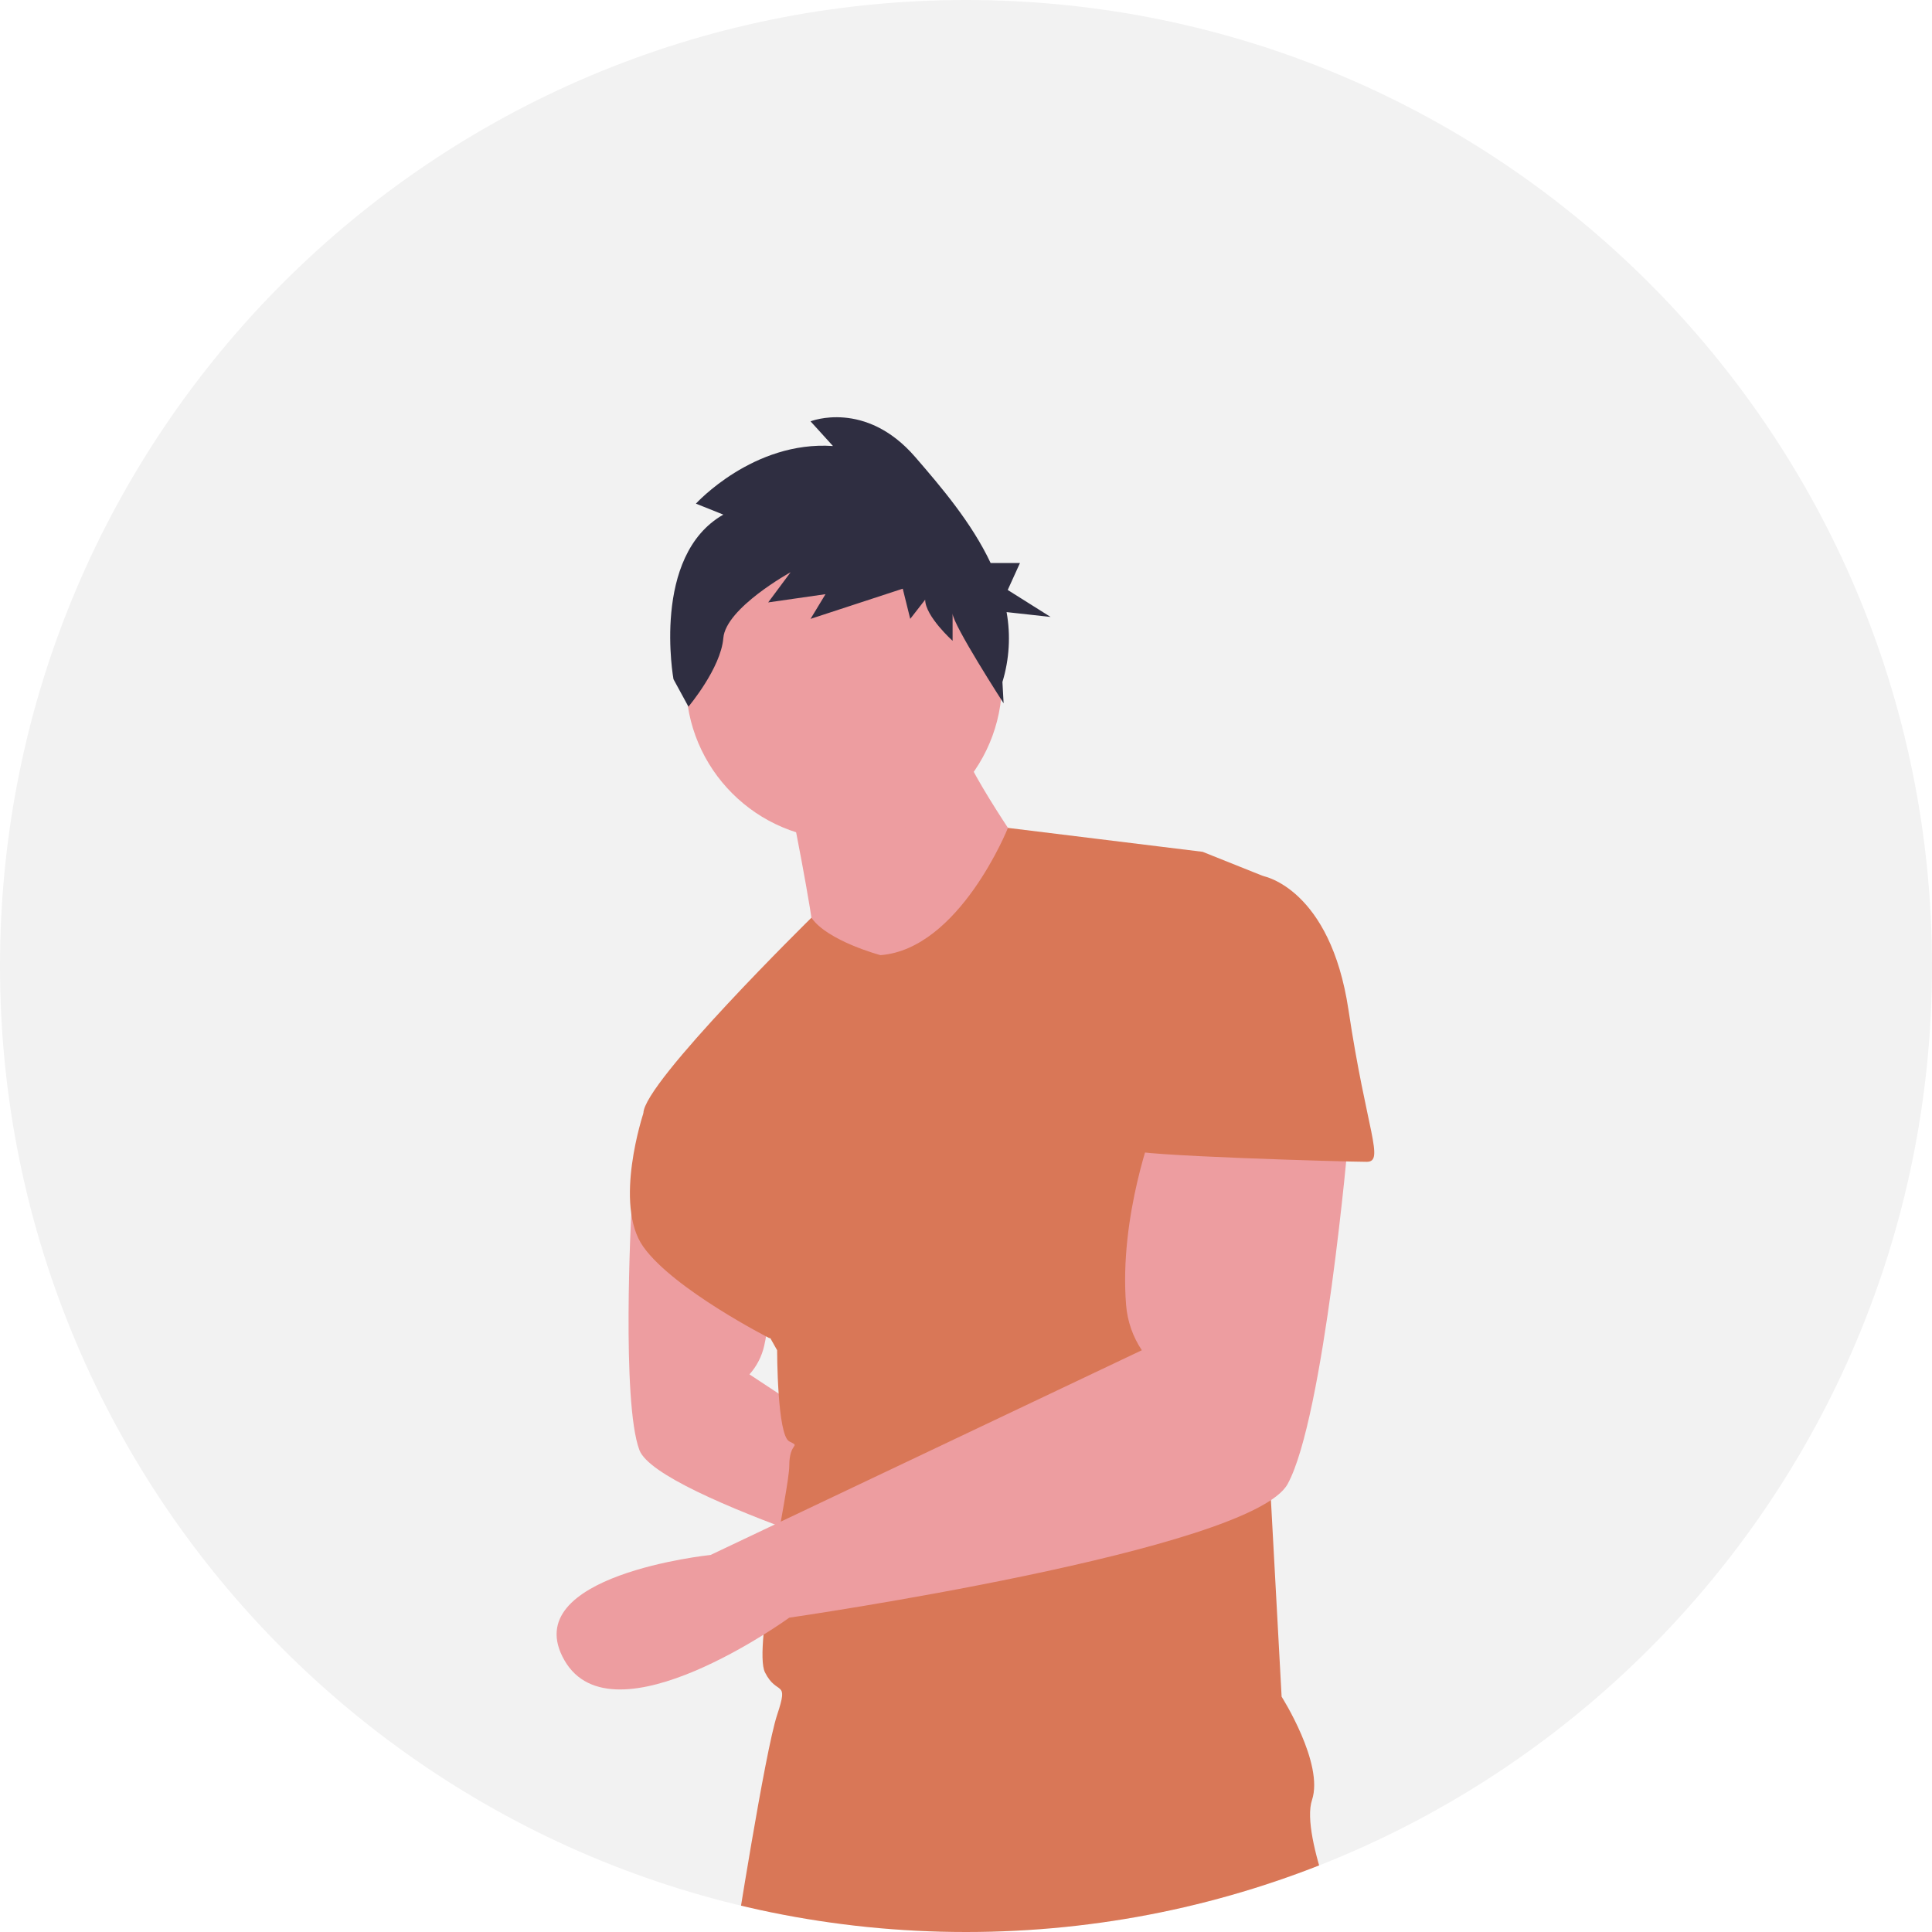
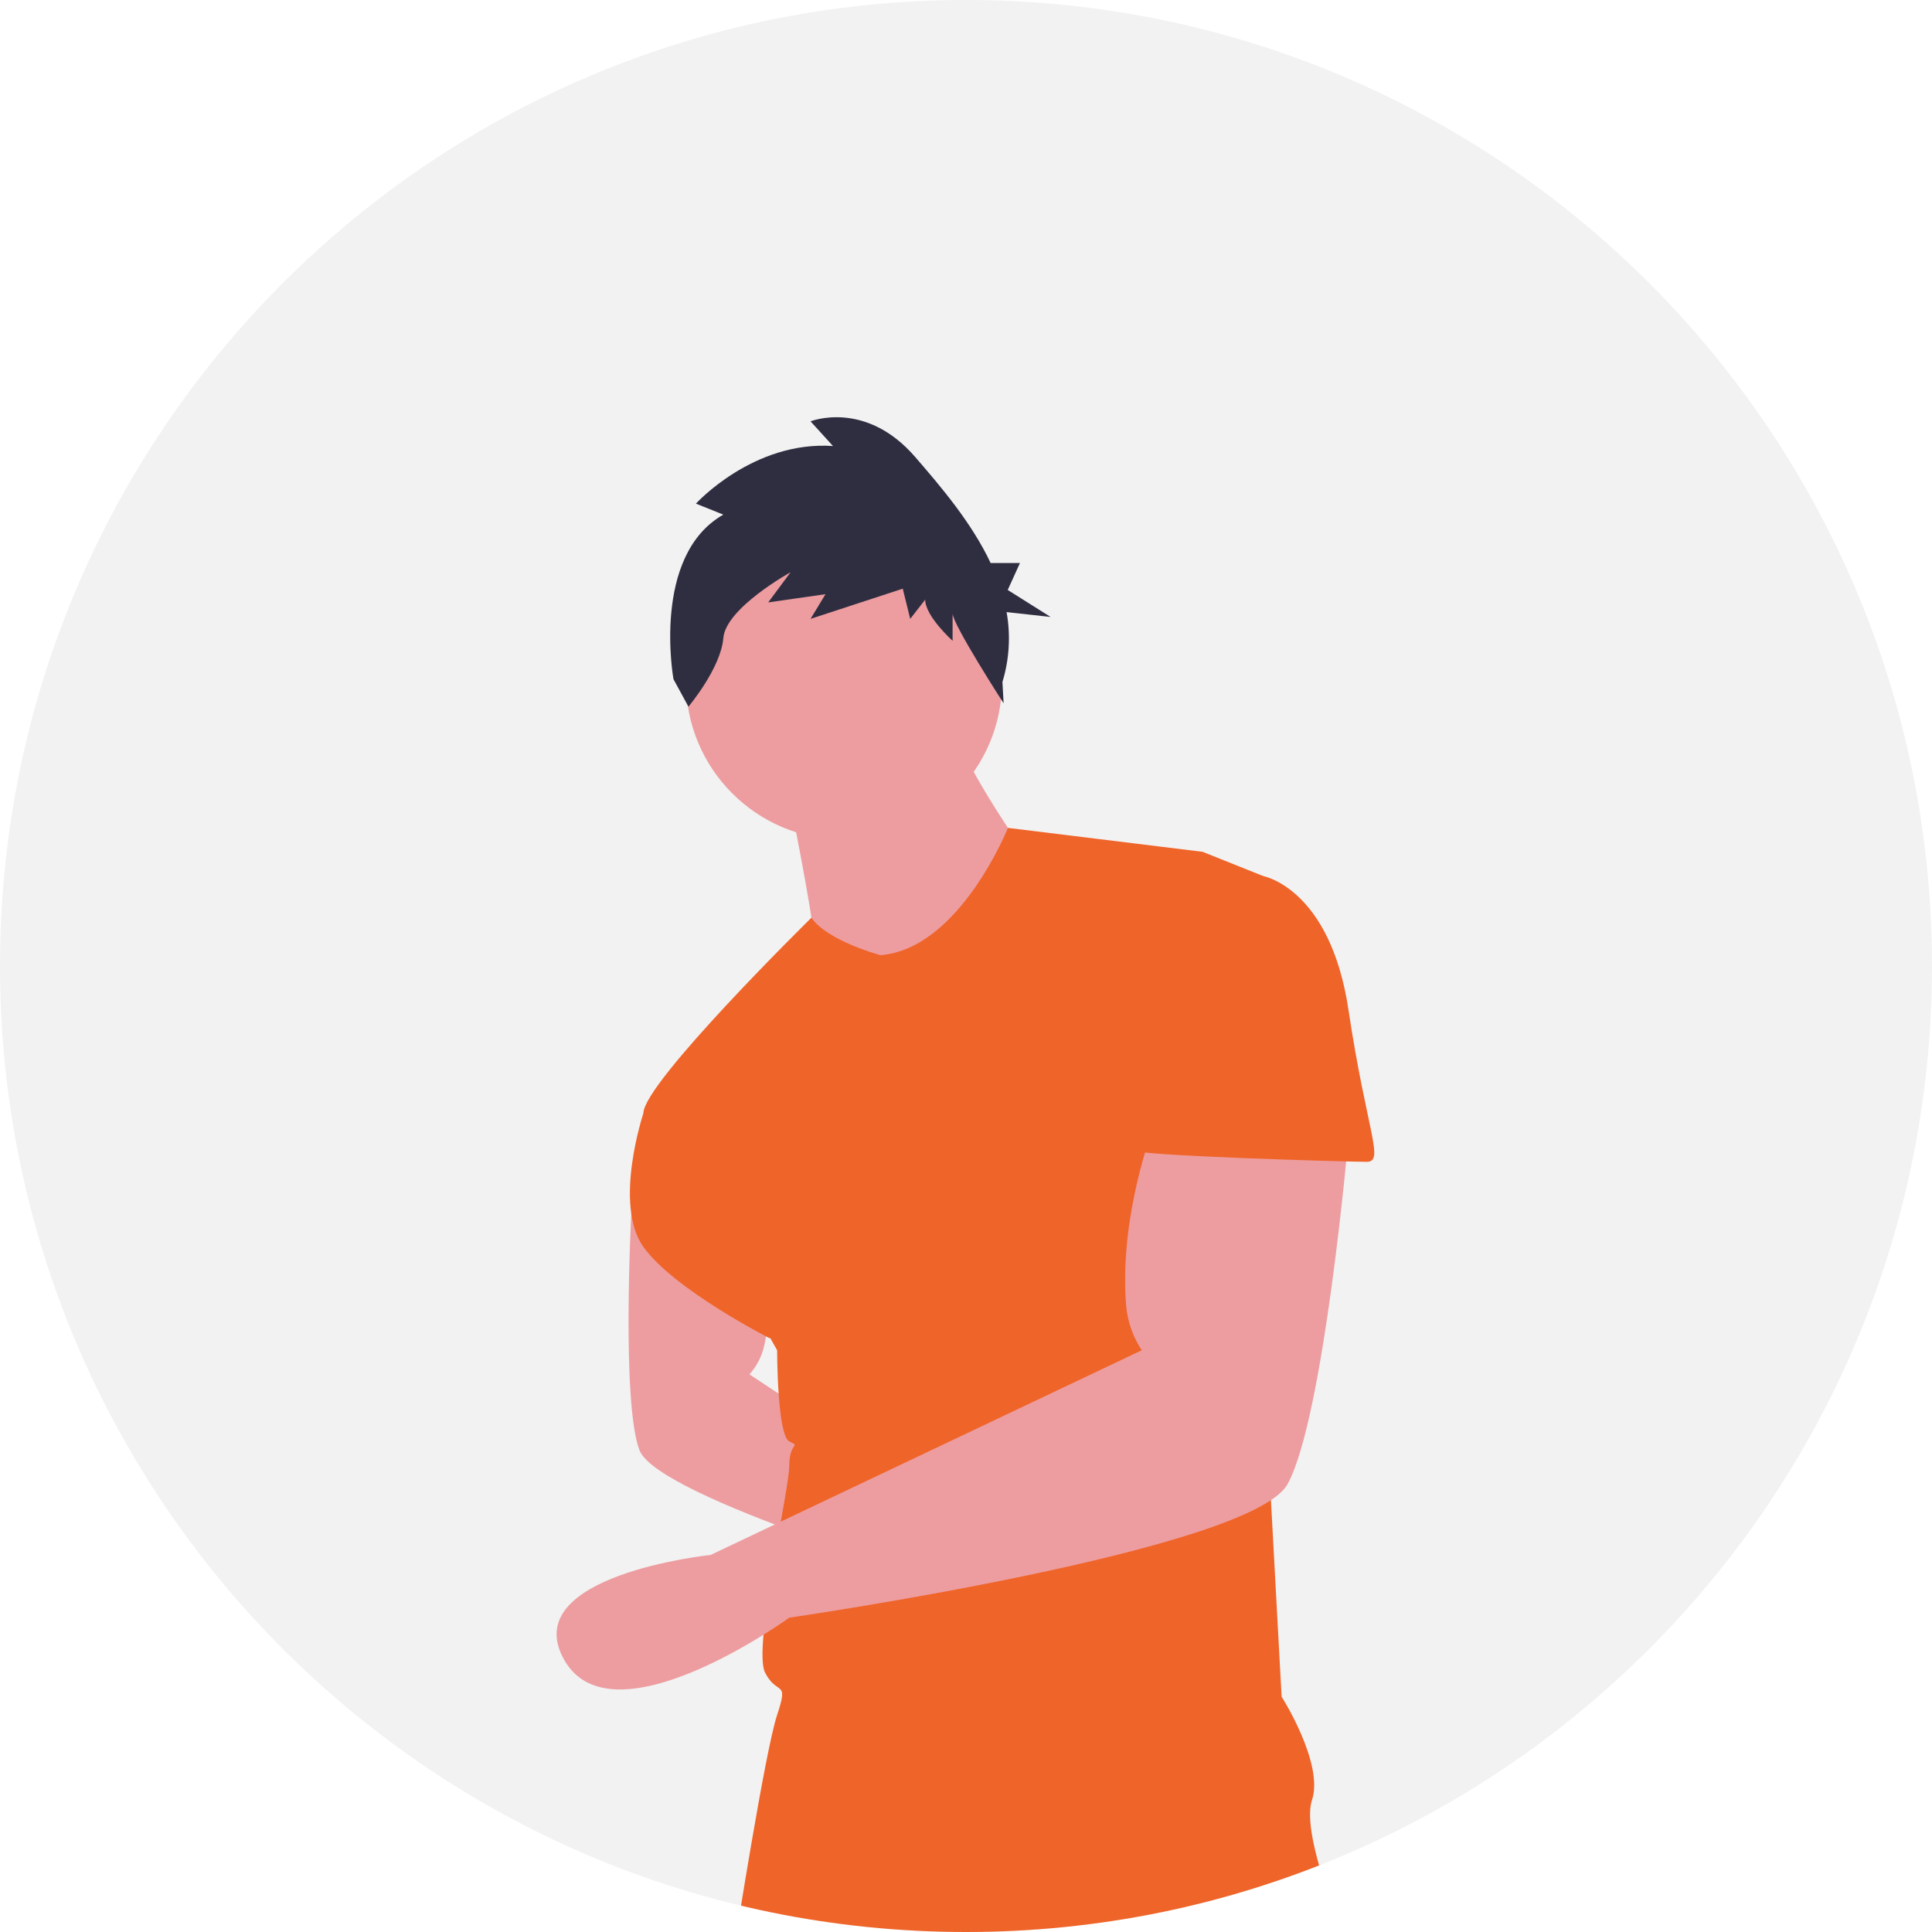
<svg xmlns="http://www.w3.org/2000/svg" width="640" height="640" viewBox="0 0 640 640" role="img" artist="Katerina Limpitsouni" source="https://undraw.co/">
  <defs>
    <clipPath id="a-94">
      <circle cx="320" cy="320" r="320" transform="translate(1316 176)" fill="none" stroke="#707070" stroke-width="1" />
    </clipPath>
  </defs>
  <g transform="translate(-640 -220)">
    <circle cx="320" cy="320" r="320" transform="translate(640 220)" fill="#f2f2f2" />
    <g transform="translate(-676 44)" clip-path="url(#a-94)">
      <g transform="translate(627.8 -209.043)">
        <path d="M43.489,0s7.87,20.237,6.226,40.26a21.219,21.219,0,0,1-3.508,10.025h0l96.416,45.774s43.565,4.51,32.692,23.537-50.284-9.513-50.284-9.513S21.745,95.132,13.59,80.183,0,2.718,0,2.718Z" transform="translate(897.712 784.099) rotate(8)" fill="#ed9da0" />
        <path d="M847.9,199.179s8.054,40.27,8.054,46.31,34.229,24.162,34.229,24.162l38.256-48.323s-24.162-34.229-24.162-42.283Z" transform="translate(101.764 449.918)" fill="#ed9da0" />
        <circle cx="52.35" cy="52.35" r="52.35" transform="translate(915.432 558.492)" fill="#ed9da0" />
-         <path d="M895.23,240.777s-17.549-4.671-22.869-12.4c0,0-55.657,54.686-55.657,64.753L861,371.652s0,28.189,4.027,30.2,0,0,0,8.054-12.081,60.4-8.054,68.458,8.054,2.013,4.027,14.094-14.094,76.512-14.094,76.512,36.242-12.081,88.593,8.054,114.768-8.054,114.768-8.054-16.108-36.242-12.081-48.323-10.067-34.229-10.067-34.229l-10.067-185.24s14.094-82.552,4.027-86.579l-20.135-8.054-64.479-7.925S921.405,238.763,895.23,240.777Z" transform="translate(84.633 460.671)" fill="#d97757" />
-         <path d="M838.426,250.526,818.291,264.62s-10.067,30.2,0,44.3,41.686,30.2,41.686,30.2h12.678Z" transform="translate(83.047 489.178)" fill="#d97757" />
+         <path d="M895.23,240.777s-17.549-4.671-22.869-12.4c0,0-55.657,54.686-55.657,64.753L861,371.652s0,28.189,4.027,30.2,0,0,0,8.054-12.081,60.4-8.054,68.458,8.054,2.013,4.027,14.094-14.094,76.512-14.094,76.512,36.242-12.081,88.593,8.054,114.768-8.054,114.768-8.054-16.108-36.242-12.081-48.323-10.067-34.229-10.067-34.229l-10.067-185.24s14.094-82.552,4.027-86.579l-20.135-8.054-64.479-7.925S921.405,238.763,895.23,240.777Z" transform="translate(84.633 460.671)" fill="#ef6429" />
+         <path d="M838.426,250.526,818.291,264.62s-10.067,30.2,0,44.3,41.686,30.2,41.686,30.2h12.678Z" transform="translate(83.047 489.178)" fill="#ef6429" />
        <path d="M840.034,143.073l-9.081-3.635s18.987-20.9,45.4-19.086l-7.43-8.18s18.162-7.271,34.672,11.815c8.679,10.033,18.721,21.826,24.981,35.111h9.725l-4.059,8.937,14.206,8.937-14.581-1.605a49.453,49.453,0,0,1-1.379,23.146l.391,7.064s-16.9-26.15-16.9-29.785v9.089s-9.081-8.18-9.081-13.633l-4.953,6.362-2.477-10-30.544,10,4.953-8.18-18.987,2.727,7.43-10s-21.464,11.815-22.289,21.813-11.557,22.721-11.557,22.721l-4.953-9.089S816.094,156.705,840.034,143.073Z" transform="translate(87.78 412.443)" fill="#2f2e41" />
        <path d="M996.031,262.223s-11.66,29.982-9.224,59.647a31.438,31.438,0,0,0,5.2,14.852h0L849.159,404.538s-64.543,6.682-48.435,34.871,74.5-14.094,74.5-14.094,153.024-22.148,165.1-44.3,20.135-114.768,20.135-114.768Z" transform="translate(74.438 495.602)" fill="#ed9da0" />
-         <path d="M934.773,208.937h30.2s22.148,4.027,28.189,44.3,12.081,50.337,6.04,50.337-78.525-2.014-78.525-4.027S934.773,208.937,934.773,208.937Z" transform="translate(141.738 466.336)" fill="#d97757" />
+         <path d="M934.773,208.937h30.2s22.148,4.027,28.189,44.3,12.081,50.337,6.04,50.337-78.525-2.014-78.525-4.027S934.773,208.937,934.773,208.937Z" transform="translate(141.738 466.336)" fill="#ef6429" />
      </g>
    </g>
  </g>
</svg>
